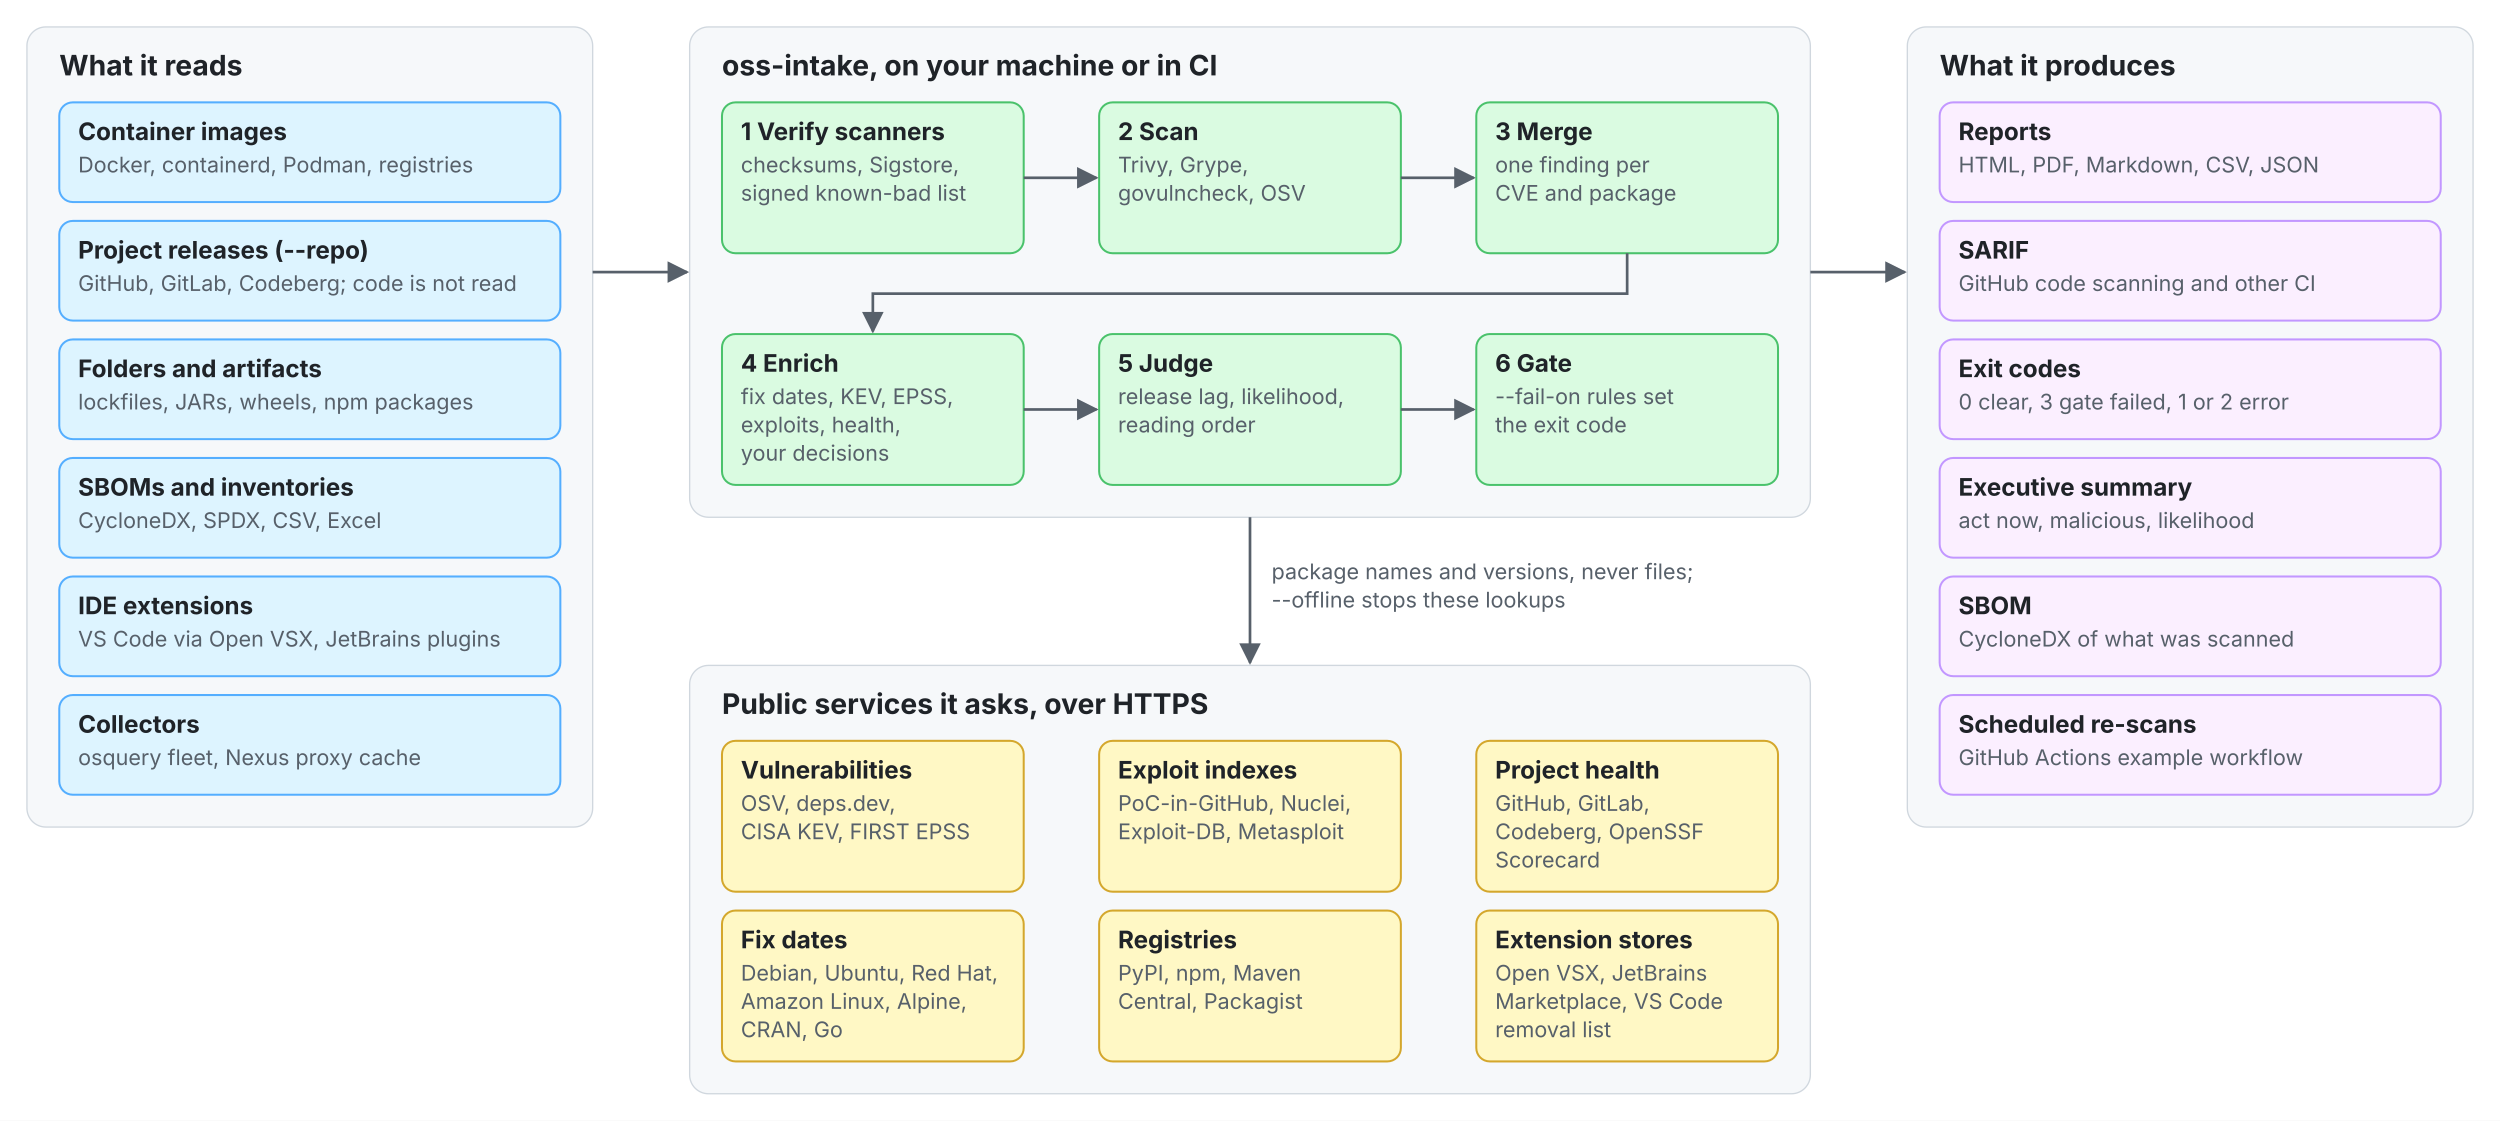
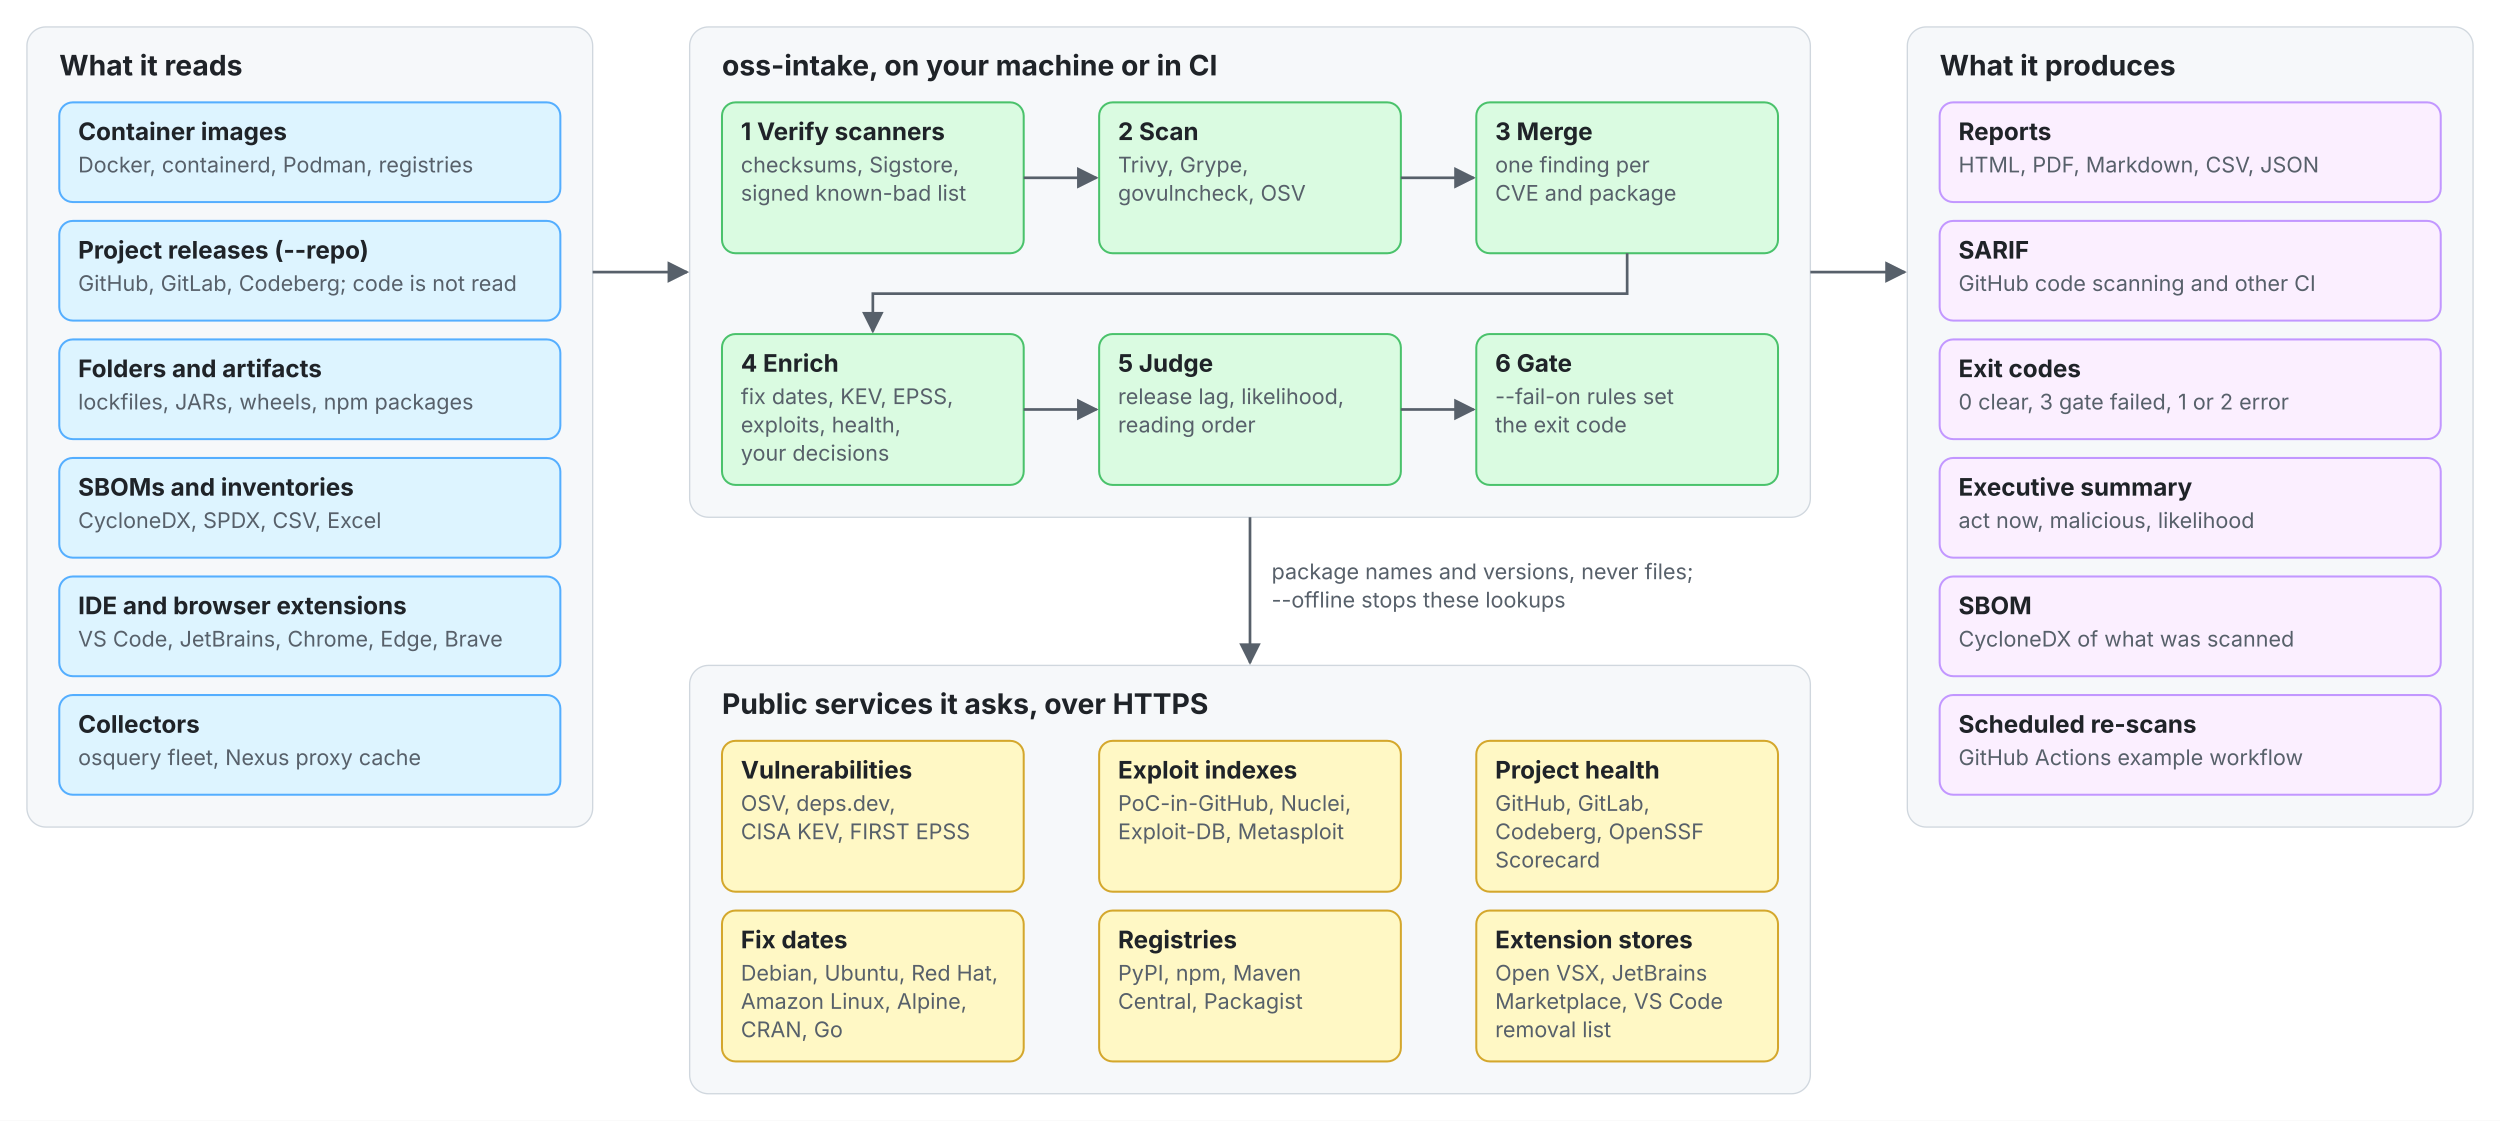
<svg xmlns="http://www.w3.org/2000/svg" width="1856" height="832" viewBox="0 0 1856 832" font-family="Inter, 'Segoe UI', Helvetica, Arial, sans-serif">
  <defs>
    <marker id="head" viewBox="0 0 10 10" refX="9" refY="5" markerWidth="8" markerHeight="8" orient="auto-start-reverse">
      <path d="M0,0 L10,5 L0,10 z" fill="#57606a" />
    </marker>
  </defs>
  <rect width="1856" height="832" fill="#ffffff" />
  <g transform="translate(20,20)">
    <rect x="0" y="0" width="420" height="594" rx="14" fill="#f6f8fa" stroke="#d0d7de" />
    <text x="24" y="36" font-size="21" font-weight="700" fill="#1f2328" text-anchor="start">What it reads</text>
    <rect x="24" y="56" width="372" height="74" rx="10" fill="#ddf4ff" stroke="#54aeff" stroke-width="1.5" />
    <text x="38" y="84" font-size="18" font-weight="700" fill="#1f2328" text-anchor="start">Container images</text>
    <text x="38" y="108" font-size="16" font-weight="400" fill="#57606a" text-anchor="start">Docker, containerd, Podman, registries</text>
    <rect x="24" y="144" width="372" height="74" rx="10" fill="#ddf4ff" stroke="#54aeff" stroke-width="1.5" />
    <text x="38" y="172" font-size="18" font-weight="700" fill="#1f2328" text-anchor="start">Project releases (--repo)</text>
    <text x="38" y="196" font-size="16" font-weight="400" fill="#57606a" text-anchor="start">GitHub, GitLab, Codeberg; code is not read</text>
    <rect x="24" y="232" width="372" height="74" rx="10" fill="#ddf4ff" stroke="#54aeff" stroke-width="1.5" />
    <text x="38" y="260" font-size="18" font-weight="700" fill="#1f2328" text-anchor="start">Folders and artifacts</text>
    <text x="38" y="284" font-size="16" font-weight="400" fill="#57606a" text-anchor="start">lockfiles, JARs, wheels, npm packages</text>
    <rect x="24" y="320" width="372" height="74" rx="10" fill="#ddf4ff" stroke="#54aeff" stroke-width="1.5" />
    <text x="38" y="348" font-size="18" font-weight="700" fill="#1f2328" text-anchor="start">SBOMs and inventories</text>
    <text x="38" y="372" font-size="16" font-weight="400" fill="#57606a" text-anchor="start">CycloneDX, SPDX, CSV, Excel</text>
    <rect x="24" y="408" width="372" height="74" rx="10" fill="#ddf4ff" stroke="#54aeff" stroke-width="1.5" />
-     <text x="38" y="436" font-size="18" font-weight="700" fill="#1f2328" text-anchor="start">IDE extensions</text>
-     <text x="38" y="460" font-size="16" font-weight="400" fill="#57606a" text-anchor="start">VS Code via Open VSX, JetBrains plugins</text>
+     <text x="38" y="436" font-size="18" font-weight="700" fill="#1f2328" text-anchor="start">IDE and browser extensions</text>
+     <text x="38" y="460" font-size="16" font-weight="400" fill="#57606a" text-anchor="start">VS Code, JetBrains, Chrome, Edge, Brave</text>
    <rect x="24" y="496" width="372" height="74" rx="10" fill="#ddf4ff" stroke="#54aeff" stroke-width="1.5" />
    <text x="38" y="524" font-size="18" font-weight="700" fill="#1f2328" text-anchor="start">Collectors</text>
    <text x="38" y="548" font-size="16" font-weight="400" fill="#57606a" text-anchor="start">osquery fleet, Nexus proxy cache</text>
    <rect x="492" y="0" width="832" height="364" rx="14" fill="#f6f8fa" stroke="#d0d7de" />
    <text x="516" y="36" font-size="21" font-weight="700" fill="#1f2328" text-anchor="start">oss-intake, on your machine or in CI</text>
    <rect x="516" y="56" width="224" height="112" rx="10" fill="#dafbe1" stroke="#4ac26b" stroke-width="1.5" />
    <text x="530" y="84" font-size="18" font-weight="700" fill="#1f2328" text-anchor="start">1  Verify scanners</text>
    <text x="530" y="108" font-size="16" font-weight="400" fill="#57606a" text-anchor="start">checksums, Sigstore,</text>
    <text x="530" y="129" font-size="16" font-weight="400" fill="#57606a" text-anchor="start">signed known-bad list</text>
    <rect x="796" y="56" width="224" height="112" rx="10" fill="#dafbe1" stroke="#4ac26b" stroke-width="1.5" />
    <text x="810" y="84" font-size="18" font-weight="700" fill="#1f2328" text-anchor="start">2  Scan</text>
    <text x="810" y="108" font-size="16" font-weight="400" fill="#57606a" text-anchor="start">Trivy, Grype,</text>
    <text x="810" y="129" font-size="16" font-weight="400" fill="#57606a" text-anchor="start">govulncheck, OSV</text>
    <rect x="1076" y="56" width="224" height="112" rx="10" fill="#dafbe1" stroke="#4ac26b" stroke-width="1.5" />
    <text x="1090" y="84" font-size="18" font-weight="700" fill="#1f2328" text-anchor="start">3  Merge</text>
    <text x="1090" y="108" font-size="16" font-weight="400" fill="#57606a" text-anchor="start">one finding per</text>
    <text x="1090" y="129" font-size="16" font-weight="400" fill="#57606a" text-anchor="start">CVE and package</text>
    <rect x="516" y="228" width="224" height="112" rx="10" fill="#dafbe1" stroke="#4ac26b" stroke-width="1.5" />
    <text x="530" y="256" font-size="18" font-weight="700" fill="#1f2328" text-anchor="start">4  Enrich</text>
    <text x="530" y="280" font-size="16" font-weight="400" fill="#57606a" text-anchor="start">fix dates, KEV, EPSS,</text>
    <text x="530" y="301" font-size="16" font-weight="400" fill="#57606a" text-anchor="start">exploits, health,</text>
    <text x="530" y="322" font-size="16" font-weight="400" fill="#57606a" text-anchor="start">your decisions</text>
    <rect x="796" y="228" width="224" height="112" rx="10" fill="#dafbe1" stroke="#4ac26b" stroke-width="1.5" />
    <text x="810" y="256" font-size="18" font-weight="700" fill="#1f2328" text-anchor="start">5  Judge</text>
    <text x="810" y="280" font-size="16" font-weight="400" fill="#57606a" text-anchor="start">release lag, likelihood,</text>
    <text x="810" y="301" font-size="16" font-weight="400" fill="#57606a" text-anchor="start">reading order</text>
    <rect x="1076" y="228" width="224" height="112" rx="10" fill="#dafbe1" stroke="#4ac26b" stroke-width="1.5" />
    <text x="1090" y="256" font-size="18" font-weight="700" fill="#1f2328" text-anchor="start">6  Gate</text>
    <text x="1090" y="280" font-size="16" font-weight="400" fill="#57606a" text-anchor="start">--fail-on rules set</text>
    <text x="1090" y="301" font-size="16" font-weight="400" fill="#57606a" text-anchor="start">the exit code</text>
    <path d="M740,112.0 L794,112.0" fill="none" stroke="#57606a" stroke-width="2" marker-end="url(#head)" />
    <path d="M1020,112.0 L1074,112.0" fill="none" stroke="#57606a" stroke-width="2" marker-end="url(#head)" />
    <path d="M740,284.0 L794,284.0" fill="none" stroke="#57606a" stroke-width="2" marker-end="url(#head)" />
    <path d="M1020,284.0 L1074,284.0" fill="none" stroke="#57606a" stroke-width="2" marker-end="url(#head)" />
    <path d="M1188.0,168 L1188.0,198 L628.0,198 L628.0,226" fill="none" stroke="#57606a" stroke-width="2" marker-end="url(#head)" />
    <rect x="492" y="474" width="832" height="318" rx="14" fill="#f6f8fa" stroke="#d0d7de" />
    <text x="516" y="510" font-size="21" font-weight="700" fill="#1f2328" text-anchor="start">Public services it asks, over HTTPS</text>
    <rect x="516" y="530" width="224" height="112" rx="10" fill="#fff8c5" stroke="#d4a72c" stroke-width="1.5" />
    <text x="530" y="558" font-size="18" font-weight="700" fill="#1f2328" text-anchor="start">Vulnerabilities</text>
    <text x="530" y="582" font-size="16" font-weight="400" fill="#57606a" text-anchor="start">OSV, deps.dev,</text>
    <text x="530" y="603" font-size="16" font-weight="400" fill="#57606a" text-anchor="start">CISA KEV, FIRST EPSS</text>
    <rect x="796" y="530" width="224" height="112" rx="10" fill="#fff8c5" stroke="#d4a72c" stroke-width="1.5" />
    <text x="810" y="558" font-size="18" font-weight="700" fill="#1f2328" text-anchor="start">Exploit indexes</text>
    <text x="810" y="582" font-size="16" font-weight="400" fill="#57606a" text-anchor="start">PoC-in-GitHub, Nuclei,</text>
    <text x="810" y="603" font-size="16" font-weight="400" fill="#57606a" text-anchor="start">Exploit-DB, Metasploit</text>
    <rect x="1076" y="530" width="224" height="112" rx="10" fill="#fff8c5" stroke="#d4a72c" stroke-width="1.5" />
    <text x="1090" y="558" font-size="18" font-weight="700" fill="#1f2328" text-anchor="start">Project health</text>
    <text x="1090" y="582" font-size="16" font-weight="400" fill="#57606a" text-anchor="start">GitHub, GitLab,</text>
    <text x="1090" y="603" font-size="16" font-weight="400" fill="#57606a" text-anchor="start">Codeberg, OpenSSF</text>
    <text x="1090" y="624" font-size="16" font-weight="400" fill="#57606a" text-anchor="start">Scorecard</text>
    <rect x="516" y="656" width="224" height="112" rx="10" fill="#fff8c5" stroke="#d4a72c" stroke-width="1.5" />
    <text x="530" y="684" font-size="18" font-weight="700" fill="#1f2328" text-anchor="start">Fix dates</text>
    <text x="530" y="708" font-size="16" font-weight="400" fill="#57606a" text-anchor="start">Debian, Ubuntu, Red Hat,</text>
    <text x="530" y="729" font-size="16" font-weight="400" fill="#57606a" text-anchor="start">Amazon Linux, Alpine,</text>
    <text x="530" y="750" font-size="16" font-weight="400" fill="#57606a" text-anchor="start">CRAN, Go</text>
    <rect x="796" y="656" width="224" height="112" rx="10" fill="#fff8c5" stroke="#d4a72c" stroke-width="1.5" />
    <text x="810" y="684" font-size="18" font-weight="700" fill="#1f2328" text-anchor="start">Registries</text>
    <text x="810" y="708" font-size="16" font-weight="400" fill="#57606a" text-anchor="start">PyPI, npm, Maven</text>
    <text x="810" y="729" font-size="16" font-weight="400" fill="#57606a" text-anchor="start">Central, Packagist</text>
    <rect x="1076" y="656" width="224" height="112" rx="10" fill="#fff8c5" stroke="#d4a72c" stroke-width="1.5" />
    <text x="1090" y="684" font-size="18" font-weight="700" fill="#1f2328" text-anchor="start">Extension stores</text>
    <text x="1090" y="708" font-size="16" font-weight="400" fill="#57606a" text-anchor="start">Open VSX, JetBrains</text>
    <text x="1090" y="729" font-size="16" font-weight="400" fill="#57606a" text-anchor="start">Marketplace, VS Code</text>
    <text x="1090" y="750" font-size="16" font-weight="400" fill="#57606a" text-anchor="start">removal list</text>
    <path d="M908.0,364 L908.0,472" fill="none" stroke="#57606a" stroke-width="2" marker-end="url(#head)" />
    <text x="924.0" y="410" font-size="16" font-weight="400" fill="#57606a" text-anchor="start">package names and versions, never files;</text>
    <text x="924.0" y="431" font-size="16" font-weight="400" fill="#57606a" text-anchor="start">--offline stops these lookups</text>
    <rect x="1396" y="0" width="420" height="594" rx="14" fill="#f6f8fa" stroke="#d0d7de" />
    <text x="1420" y="36" font-size="21" font-weight="700" fill="#1f2328" text-anchor="start">What it produces</text>
    <rect x="1420" y="56" width="372" height="74" rx="10" fill="#fbefff" stroke="#c297ff" stroke-width="1.5" />
    <text x="1434" y="84" font-size="18" font-weight="700" fill="#1f2328" text-anchor="start">Reports</text>
    <text x="1434" y="108" font-size="16" font-weight="400" fill="#57606a" text-anchor="start">HTML, PDF, Markdown, CSV, JSON</text>
    <rect x="1420" y="144" width="372" height="74" rx="10" fill="#fbefff" stroke="#c297ff" stroke-width="1.5" />
    <text x="1434" y="172" font-size="18" font-weight="700" fill="#1f2328" text-anchor="start">SARIF</text>
    <text x="1434" y="196" font-size="16" font-weight="400" fill="#57606a" text-anchor="start">GitHub code scanning and other CI</text>
    <rect x="1420" y="232" width="372" height="74" rx="10" fill="#fbefff" stroke="#c297ff" stroke-width="1.5" />
    <text x="1434" y="260" font-size="18" font-weight="700" fill="#1f2328" text-anchor="start">Exit codes</text>
    <text x="1434" y="284" font-size="16" font-weight="400" fill="#57606a" text-anchor="start">0 clear, 3 gate failed, 1 or 2 error</text>
    <rect x="1420" y="320" width="372" height="74" rx="10" fill="#fbefff" stroke="#c297ff" stroke-width="1.5" />
    <text x="1434" y="348" font-size="18" font-weight="700" fill="#1f2328" text-anchor="start">Executive summary</text>
    <text x="1434" y="372" font-size="16" font-weight="400" fill="#57606a" text-anchor="start">act now, malicious, likelihood</text>
    <rect x="1420" y="408" width="372" height="74" rx="10" fill="#fbefff" stroke="#c297ff" stroke-width="1.5" />
    <text x="1434" y="436" font-size="18" font-weight="700" fill="#1f2328" text-anchor="start">SBOM</text>
    <text x="1434" y="460" font-size="16" font-weight="400" fill="#57606a" text-anchor="start">CycloneDX of what was scanned</text>
    <rect x="1420" y="496" width="372" height="74" rx="10" fill="#fbefff" stroke="#c297ff" stroke-width="1.5" />
    <text x="1434" y="524" font-size="18" font-weight="700" fill="#1f2328" text-anchor="start">Scheduled re-scans</text>
    <text x="1434" y="548" font-size="16" font-weight="400" fill="#57606a" text-anchor="start">GitHub Actions example workflow</text>
    <path d="M420,182.0 L490,182.0" fill="none" stroke="#57606a" stroke-width="2" marker-end="url(#head)" />
    <path d="M1324,182.0 L1394,182.0" fill="none" stroke="#57606a" stroke-width="2" marker-end="url(#head)" />
  </g>
</svg>
